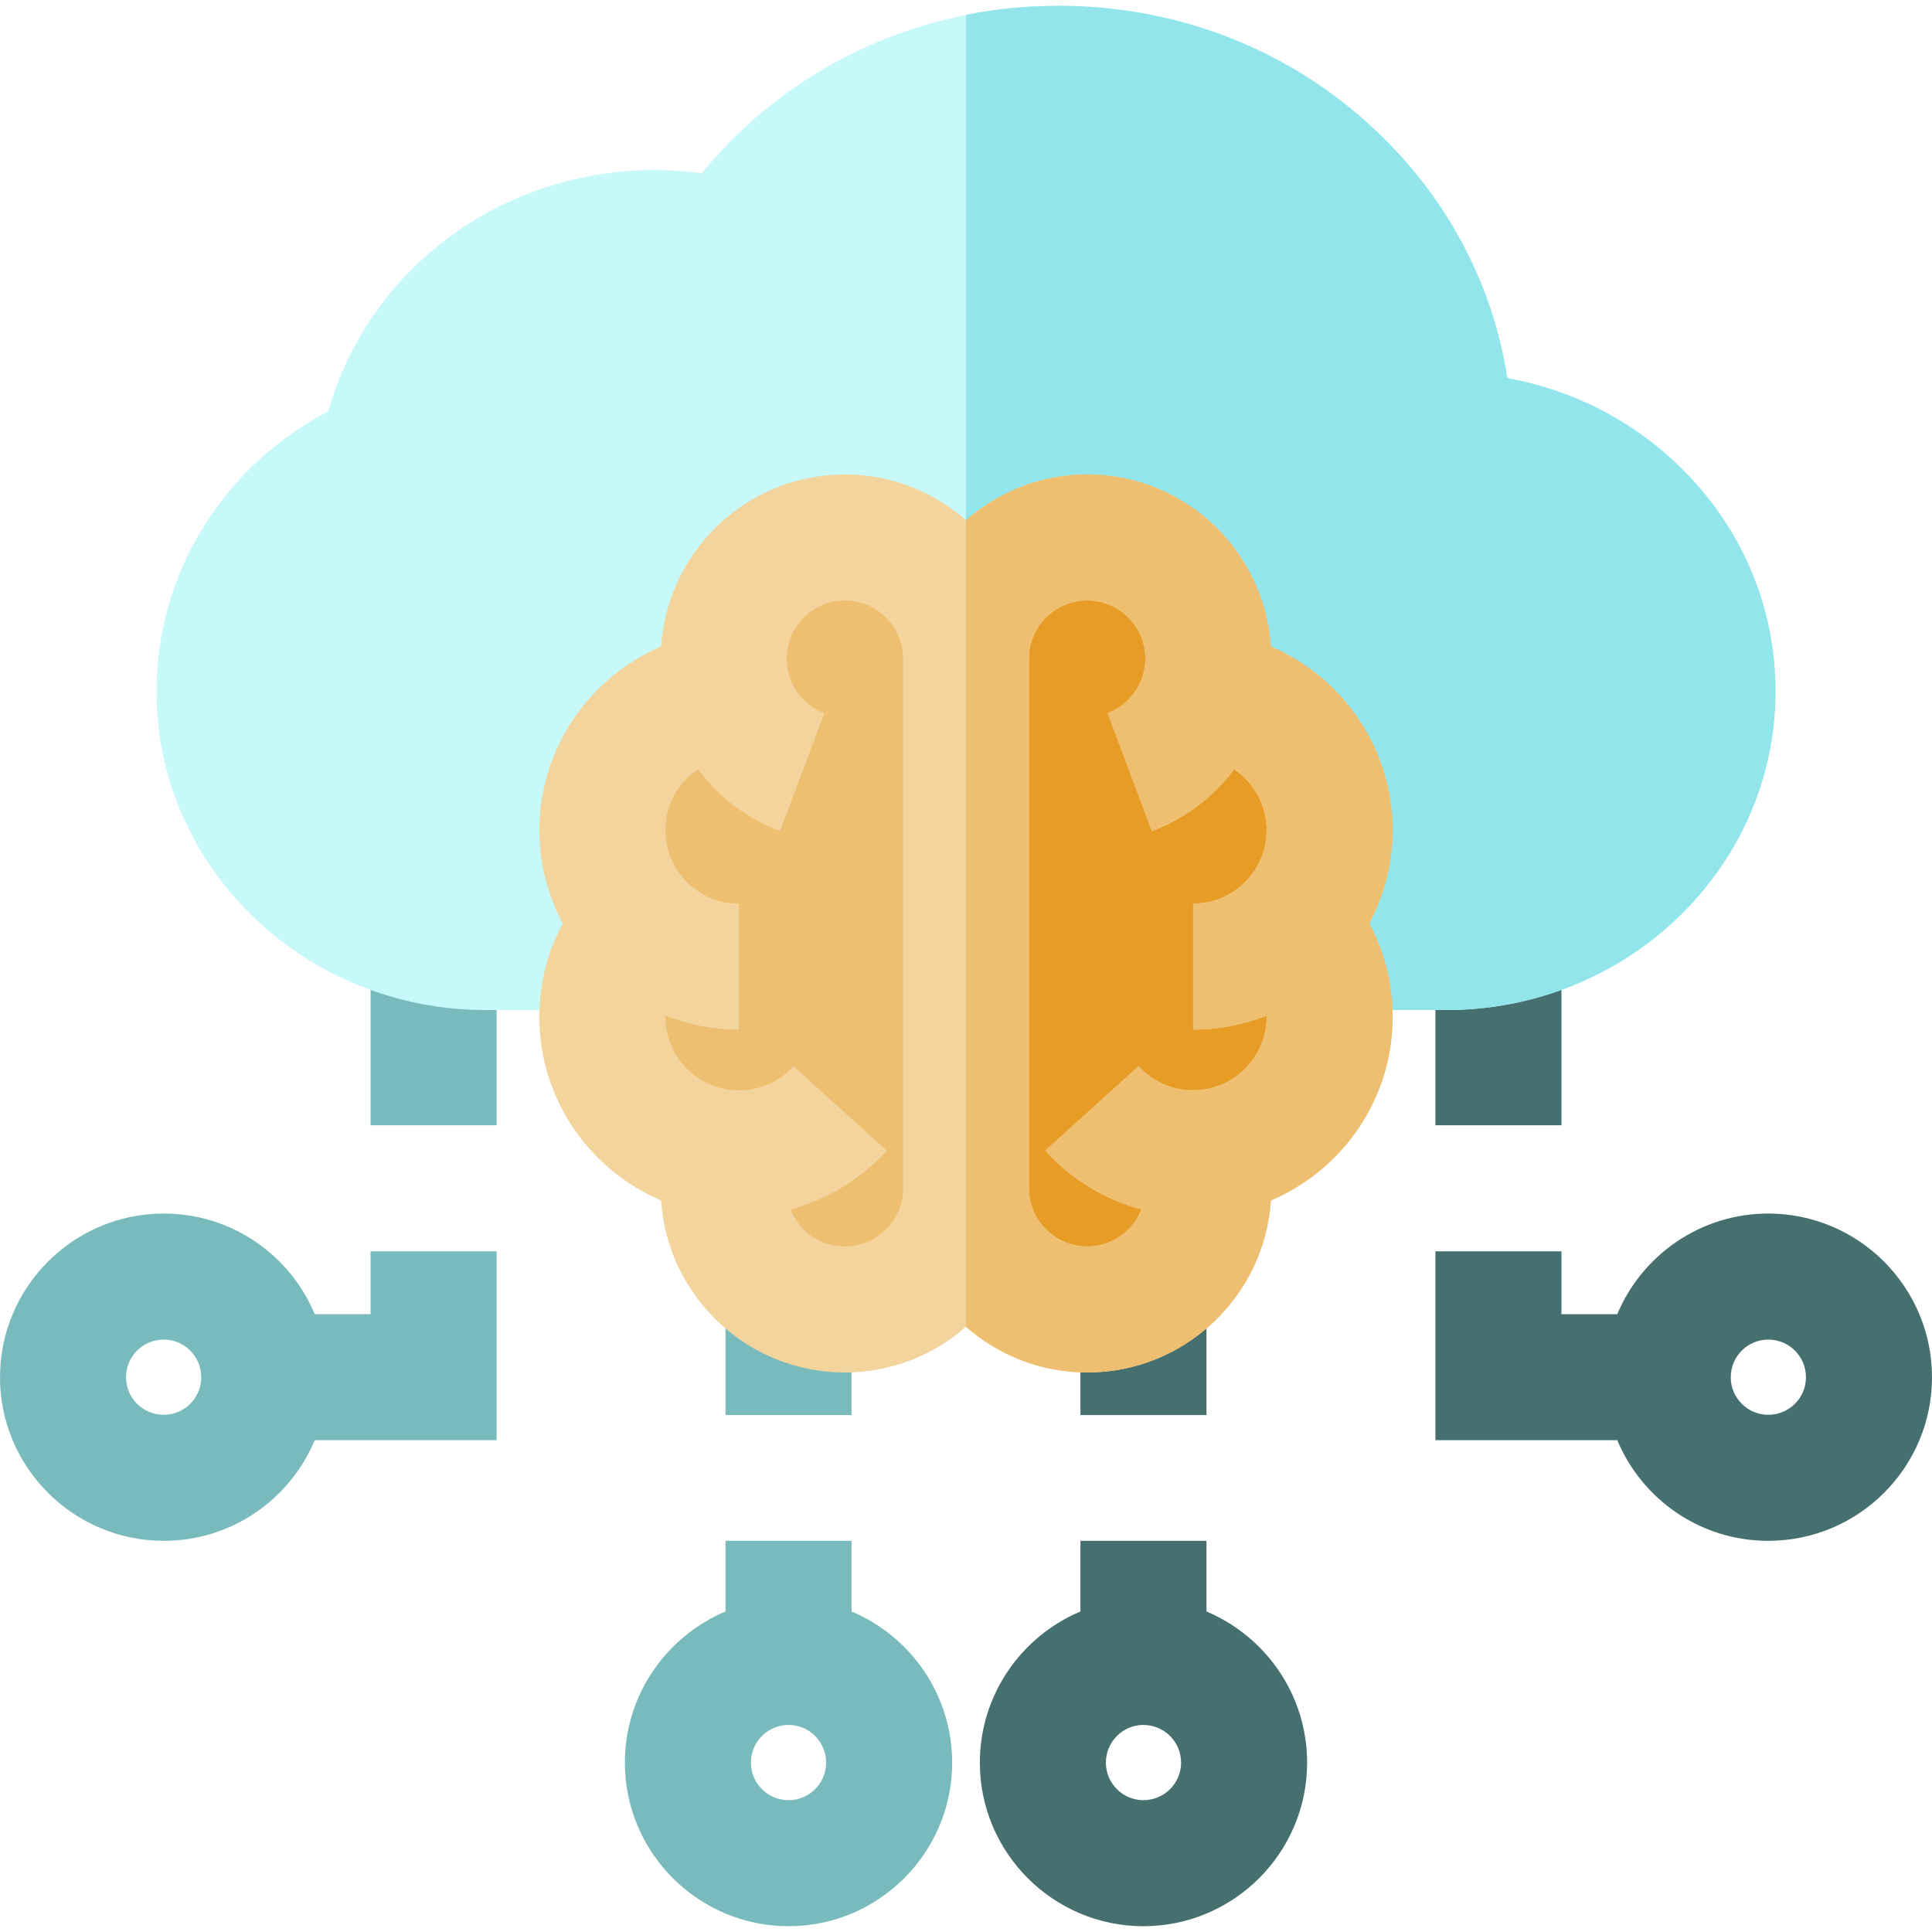
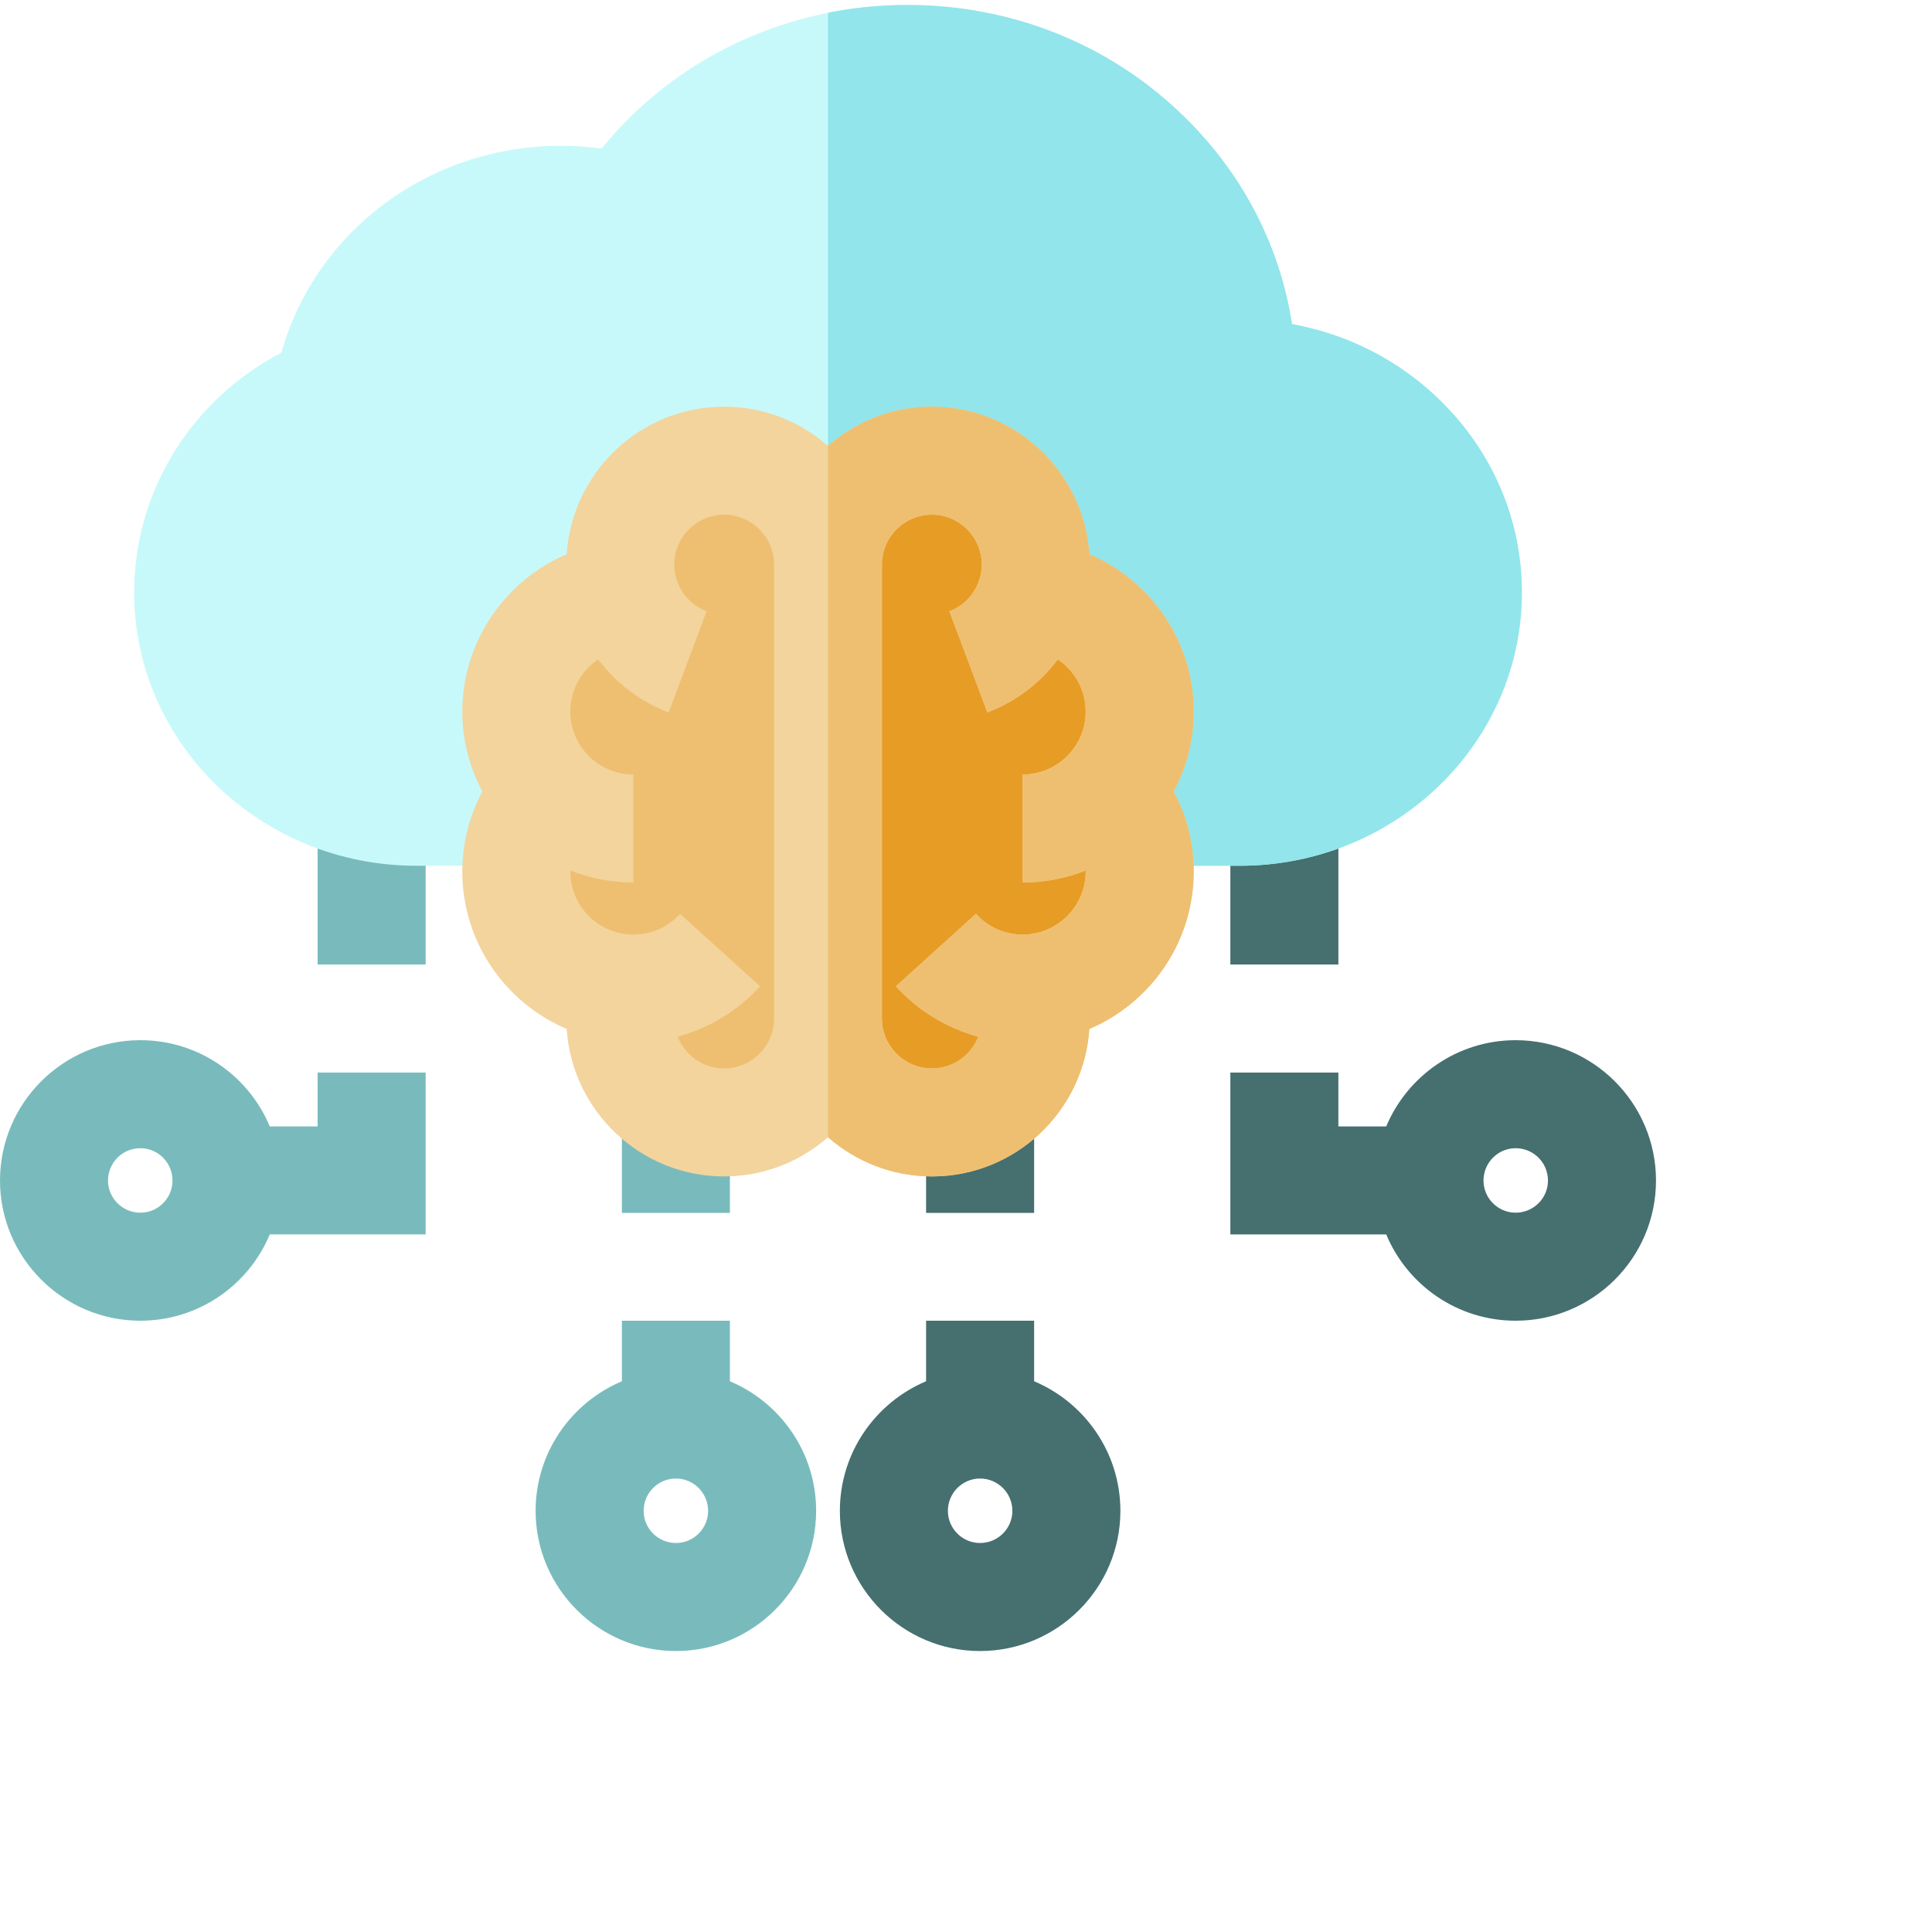
- <svg xmlns="http://www.w3.org/2000/svg" width="30pt" height="30pt" viewBox="0 0 30 30" version="1.1">
+ <svg xmlns="http://www.w3.org/2000/svg" width="30pt" height="30pt" viewBox="0 0 35 35" version="1.1">
  <g id="surface1">
    <path style=" stroke:none;fill-rule:nonzero;fill:rgb(47.451%,73.333%,73.725%);fill-opacity:1;" d="M 5.754 20.406 L 4.887 20.406 C 4.504 19.488 3.598 18.844 2.543 18.844 C 1.141 18.844 0 19.984 0 21.387 C 0 22.785 1.141 23.926 2.543 23.926 C 3.598 23.926 4.504 23.281 4.887 22.363 L 7.711 22.363 L 7.711 19.43 L 5.754 19.43 Z M 2.543 21.969 C 2.219 21.969 1.957 21.707 1.957 21.387 C 1.957 21.062 2.219 20.801 2.543 20.801 C 2.863 20.801 3.125 21.062 3.125 21.387 C 3.125 21.707 2.863 21.969 2.543 21.969 Z M 2.543 21.969 " />
    <path style=" stroke:none;fill-rule:nonzero;fill:rgb(47.451%,73.333%,73.725%);fill-opacity:1;" d="M 5.754 15.105 L 7.711 15.105 L 7.711 17.473 L 5.754 17.473 Z M 5.754 15.105 " />
    <path style=" stroke:none;fill-rule:nonzero;fill:rgb(27.451%,43.529%,43.922%);fill-opacity:1;" d="M 22.289 15.105 L 24.246 15.105 L 24.246 17.473 L 22.289 17.473 Z M 22.289 15.105 " />
    <path style=" stroke:none;fill-rule:nonzero;fill:rgb(27.451%,43.529%,43.922%);fill-opacity:1;" d="M 27.457 18.844 C 26.402 18.844 25.496 19.492 25.113 20.406 L 24.246 20.406 L 24.246 19.43 L 22.289 19.43 L 22.289 22.363 L 25.113 22.363 C 25.496 23.281 26.402 23.926 27.457 23.926 C 28.859 23.926 30 22.789 30 21.387 C 30 19.984 28.859 18.844 27.457 18.844 Z M 27.457 21.969 C 27.137 21.969 26.875 21.707 26.875 21.387 C 26.875 21.062 27.137 20.801 27.457 20.801 C 27.781 20.801 28.043 21.062 28.043 21.387 C 28.043 21.707 27.781 21.969 27.457 21.969 Z M 27.457 21.969 " />
    <path style=" stroke:none;fill-rule:nonzero;fill:rgb(47.451%,73.333%,73.725%);fill-opacity:1;" d="M 11.266 20.117 L 13.223 20.117 L 13.223 21.973 L 11.266 21.973 Z M 11.266 20.117 " />
    <path style=" stroke:none;fill-rule:nonzero;fill:rgb(47.451%,73.333%,73.725%);fill-opacity:1;" d="M 13.223 25.023 L 13.223 23.926 L 11.266 23.926 L 11.266 25.023 C 10.348 25.41 9.703 26.316 9.703 27.371 C 9.703 28.77 10.844 29.91 12.246 29.91 C 13.645 29.91 14.785 28.77 14.785 27.371 C 14.785 26.316 14.141 25.41 13.223 25.023 Z M 12.246 27.953 C 11.922 27.953 11.66 27.691 11.66 27.371 C 11.66 27.047 11.922 26.785 12.246 26.785 C 12.566 26.785 12.828 27.047 12.828 27.371 C 12.828 27.691 12.566 27.953 12.246 27.953 Z M 12.246 27.953 " />
    <path style=" stroke:none;fill-rule:nonzero;fill:rgb(27.451%,43.529%,43.922%);fill-opacity:1;" d="M 16.777 20.117 L 18.734 20.117 L 18.734 21.973 L 16.777 21.973 Z M 16.777 20.117 " />
    <path style=" stroke:none;fill-rule:nonzero;fill:rgb(27.451%,43.529%,43.922%);fill-opacity:1;" d="M 18.734 25.023 L 18.734 23.926 L 16.777 23.926 L 16.777 25.023 C 15.859 25.41 15.215 26.316 15.215 27.371 C 15.215 28.77 16.355 29.91 17.754 29.91 C 19.156 29.91 20.297 28.77 20.297 27.371 C 20.297 26.316 19.652 25.41 18.734 25.023 Z M 17.754 27.953 C 17.434 27.953 17.172 27.691 17.172 27.371 C 17.172 27.047 17.434 26.785 17.754 26.785 C 18.078 26.785 18.34 27.047 18.34 27.371 C 18.34 27.691 18.078 27.953 17.754 27.953 Z M 17.754 27.953 " />
    <path style=" stroke:none;fill-rule:nonzero;fill:rgb(78.431%,97.647%,98.039%);fill-opacity:1;" d="M 22.457 15.684 L 7.543 15.684 C 4.723 15.684 2.43 13.465 2.43 10.734 C 2.43 8.902 3.461 7.246 5.098 6.387 C 5.371 5.41 5.945 4.523 6.75 3.859 C 7.695 3.074 8.906 2.641 10.156 2.641 C 10.406 2.641 10.652 2.656 10.898 2.691 C 12.23 1.051 14.254 0.09 16.441 0.09 C 18.289 0.09 20.031 0.773 21.355 2.02 C 22.469 3.066 23.18 4.41 23.406 5.871 C 24.414 6.055 25.34 6.523 26.078 7.242 C 27.039 8.176 27.57 9.414 27.57 10.734 C 27.57 13.465 25.277 15.684 22.457 15.684 Z M 22.457 15.684 " />
    <path style=" stroke:none;fill-rule:nonzero;fill:rgb(57.255%,89.804%,91.765%);fill-opacity:1;" d="M 26.078 7.242 C 25.34 6.523 24.414 6.055 23.406 5.871 C 23.18 4.41 22.469 3.066 21.355 2.02 C 20.035 0.773 18.289 0.09 16.441 0.09 C 15.949 0.09 15.469 0.137 15 0.23 L 15 15.684 L 22.457 15.684 C 25.277 15.684 27.57 13.465 27.57 10.734 C 27.57 9.414 27.039 8.176 26.078 7.242 Z M 26.078 7.242 " />
    <path style=" stroke:none;fill-rule:nonzero;fill:rgb(93.333%,74.902%,43.922%);fill-opacity:1;" d="M 20.066 14.344 C 20.426 13.965 20.645 13.453 20.645 12.891 C 20.645 11.789 19.805 10.883 18.73 10.781 C 18.75 10.723 18.766 10.57 18.766 10.227 C 18.766 9.188 17.922 8.344 16.883 8.344 C 15.844 8.344 15 9.188 15 10.227 C 15 9.188 14.156 8.344 13.117 8.344 C 12.078 8.344 11.234 9.188 11.234 10.227 C 11.234 10.57 11.25 10.723 11.27 10.781 C 10.195 10.883 9.355 11.789 9.355 12.891 C 9.355 13.453 9.574 13.965 9.934 14.344 L 9.926 14.34 C 9.57 14.719 9.355 15.23 9.355 15.789 C 9.355 16.906 10.219 17.824 11.316 17.902 C 11.266 18.078 11.234 18.262 11.234 18.453 C 11.234 19.492 12.078 20.332 13.117 20.332 C 14.156 20.332 15 19.492 15 18.453 C 15 19.492 15.844 20.332 16.883 20.332 C 17.922 20.332 18.766 19.492 18.766 18.453 C 18.766 18.262 18.734 18.078 18.684 17.902 C 19.781 17.824 20.645 16.906 20.645 15.789 C 20.645 15.23 20.43 14.719 20.07 14.34 Z M 20.066 14.344 " />
    <path style=" stroke:none;fill-rule:nonzero;fill:rgb(90.588%,61.176%,14.51%);fill-opacity:1;" d="M 20.066 14.344 C 20.426 13.965 20.645 13.453 20.645 12.891 C 20.645 11.773 19.781 10.855 18.684 10.777 C 18.684 10.777 18.766 11.035 18.766 10.227 C 18.766 9.188 17.922 8.344 16.883 8.344 C 15.844 8.344 15 9.188 15 10.227 L 15 18.453 C 15 19.492 15.844 20.332 16.883 20.332 C 17.922 20.332 18.766 19.492 18.766 18.453 C 18.766 18.262 18.734 18.078 18.684 17.902 C 19.781 17.824 20.645 16.906 20.645 15.789 C 20.645 15.23 20.43 14.719 20.07 14.34 Z M 20.066 14.344 " />
    <path style=" stroke:none;fill-rule:nonzero;fill:rgb(95.294%,83.137%,61.569%);fill-opacity:1;" d="M 21.625 12.891 C 21.625 11.621 20.848 10.516 19.734 10.039 C 19.637 8.551 18.395 7.367 16.883 7.367 C 16.16 7.367 15.504 7.637 15 8.078 C 14.496 7.637 13.84 7.367 13.117 7.367 C 11.605 7.367 10.363 8.551 10.266 10.039 C 9.152 10.516 8.375 11.621 8.375 12.891 C 8.375 13.414 8.508 13.906 8.738 14.34 C 8.5 14.781 8.375 15.277 8.375 15.789 C 8.375 17.07 9.156 18.168 10.266 18.641 C 10.363 20.129 11.605 21.312 13.117 21.312 C 13.84 21.312 14.496 21.043 15 20.602 C 15.504 21.043 16.16 21.312 16.883 21.312 C 18.395 21.312 19.637 20.129 19.734 18.641 C 20.844 18.168 21.625 17.07 21.625 15.789 C 21.625 15.277 21.5 14.781 21.262 14.34 C 21.492 13.906 21.625 13.414 21.625 12.891 Z M 13.117 19.355 C 12.734 19.355 12.41 19.117 12.277 18.781 C 12.848 18.625 13.367 18.312 13.77 17.867 L 12.32 16.555 C 12.102 16.797 11.801 16.93 11.473 16.93 C 10.844 16.93 10.332 16.418 10.332 15.789 C 10.332 15.781 10.332 15.777 10.332 15.77 C 10.688 15.91 11.07 15.988 11.473 15.988 L 11.473 14.031 C 10.844 14.031 10.332 13.52 10.332 12.891 C 10.332 12.5 10.531 12.152 10.836 11.945 C 11.156 12.371 11.594 12.711 12.113 12.906 L 12.801 11.074 C 12.449 10.941 12.215 10.602 12.215 10.227 C 12.215 9.73 12.621 9.324 13.117 9.324 C 13.617 9.324 14.023 9.73 14.023 10.227 L 14.023 18.453 C 14.023 18.949 13.617 19.355 13.117 19.355 Z M 16.883 19.355 C 16.383 19.355 15.977 18.949 15.977 18.453 L 15.977 10.227 C 15.977 9.73 16.383 9.324 16.883 9.324 C 17.379 9.324 17.785 9.73 17.785 10.227 C 17.785 10.602 17.551 10.941 17.199 11.074 L 17.887 12.906 C 18.406 12.711 18.844 12.371 19.164 11.945 C 19.469 12.152 19.668 12.5 19.668 12.891 C 19.668 13.52 19.156 14.031 18.527 14.031 L 18.527 15.988 C 18.93 15.988 19.312 15.91 19.668 15.77 C 19.668 15.777 19.668 15.781 19.668 15.789 C 19.668 16.418 19.156 16.93 18.527 16.93 C 18.199 16.93 17.902 16.797 17.68 16.555 L 16.23 17.867 C 16.633 18.312 17.152 18.625 17.723 18.781 C 17.59 19.117 17.266 19.355 16.883 19.355 Z M 16.883 19.355 " />
    <path style=" stroke:none;fill-rule:nonzero;fill:rgb(93.333%,74.902%,43.922%);fill-opacity:1;" d="M 21.625 12.891 C 21.625 11.621 20.848 10.516 19.734 10.039 C 19.637 8.551 18.395 7.367 16.883 7.367 C 16.16 7.367 15.504 7.637 15 8.078 C 15 9.91 15 19.016 15 20.602 C 15.504 21.043 16.16 21.312 16.883 21.312 C 18.395 21.312 19.637 20.129 19.734 18.641 C 20.844 18.168 21.625 17.07 21.625 15.789 C 21.625 15.277 21.5 14.781 21.262 14.34 C 21.492 13.906 21.625 13.414 21.625 12.891 Z M 16.883 19.355 C 16.383 19.355 15.977 18.949 15.977 18.453 L 15.977 10.227 C 15.977 9.73 16.383 9.324 16.883 9.324 C 17.379 9.324 17.785 9.73 17.785 10.227 C 17.785 10.602 17.551 10.941 17.199 11.074 L 17.887 12.906 C 18.406 12.711 18.844 12.371 19.164 11.945 C 19.469 12.152 19.668 12.5 19.668 12.891 C 19.668 13.52 19.156 14.031 18.527 14.031 L 18.527 15.988 C 18.93 15.988 19.312 15.91 19.668 15.77 C 19.668 15.777 19.668 15.781 19.668 15.789 C 19.668 16.418 19.156 16.93 18.527 16.93 C 18.199 16.93 17.902 16.797 17.68 16.555 L 16.23 17.867 C 16.633 18.312 17.152 18.625 17.723 18.781 C 17.59 19.117 17.266 19.355 16.883 19.355 Z M 16.883 19.355 " />
  </g>
</svg>
